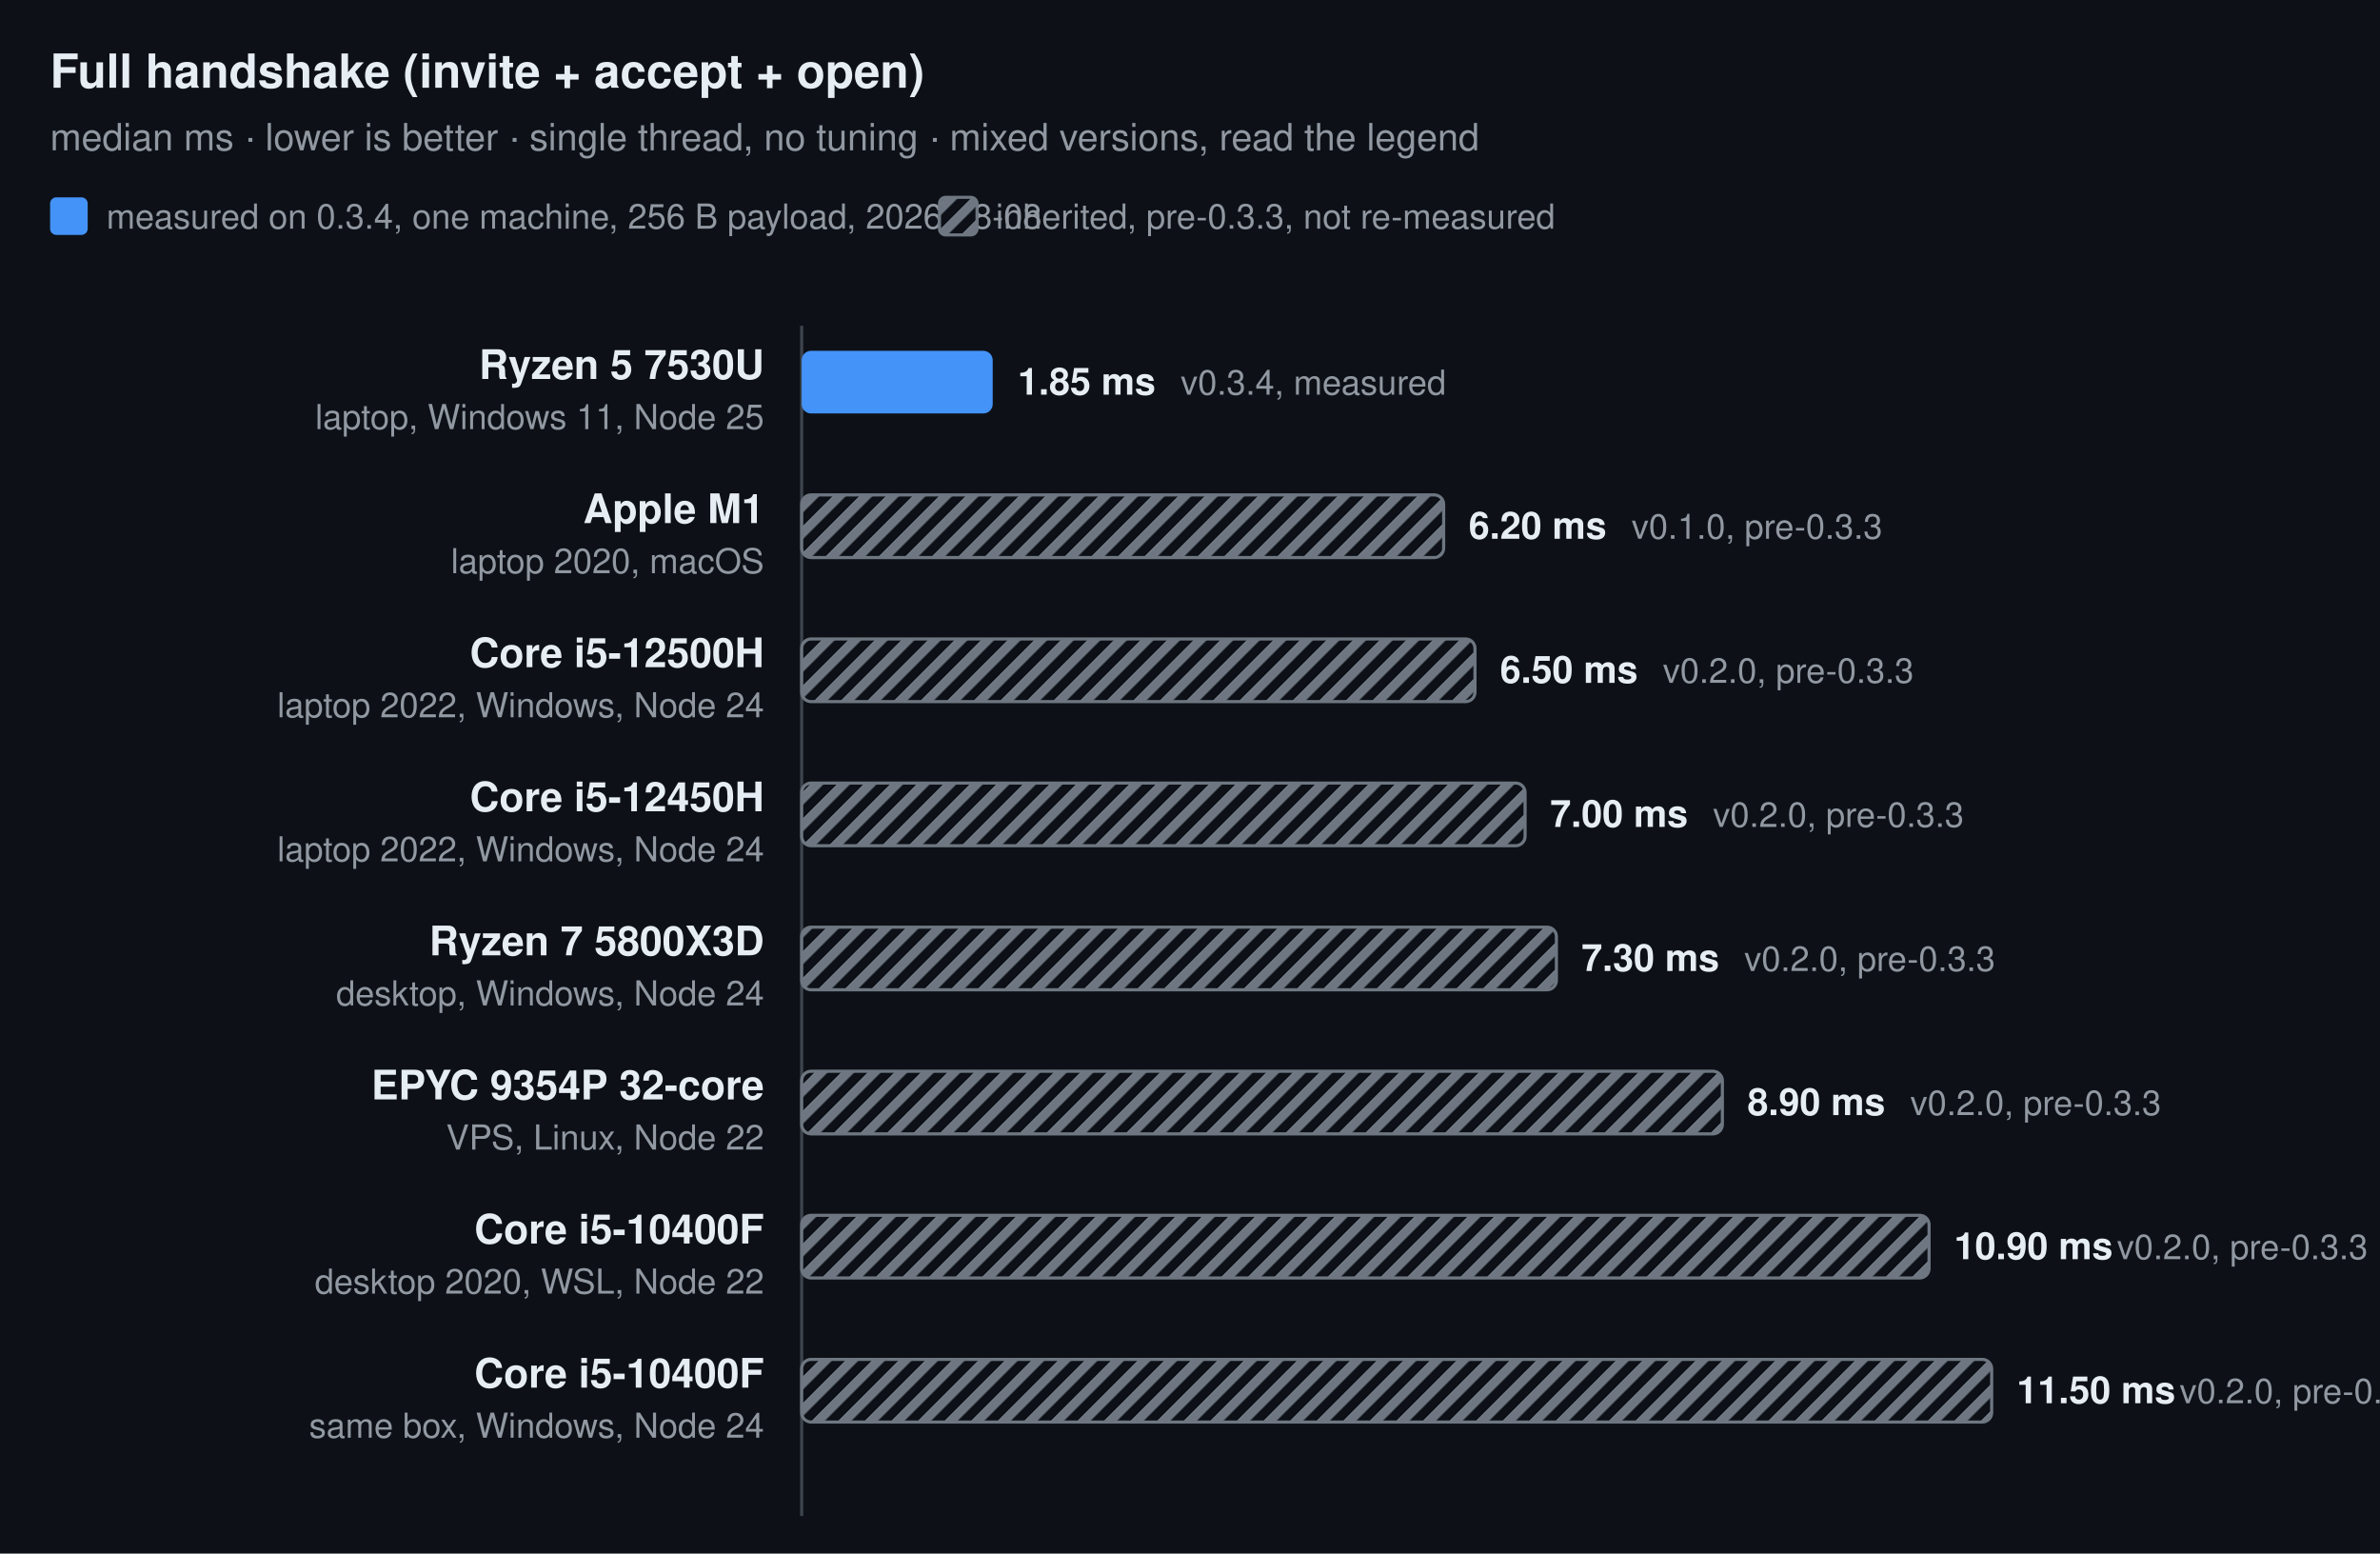
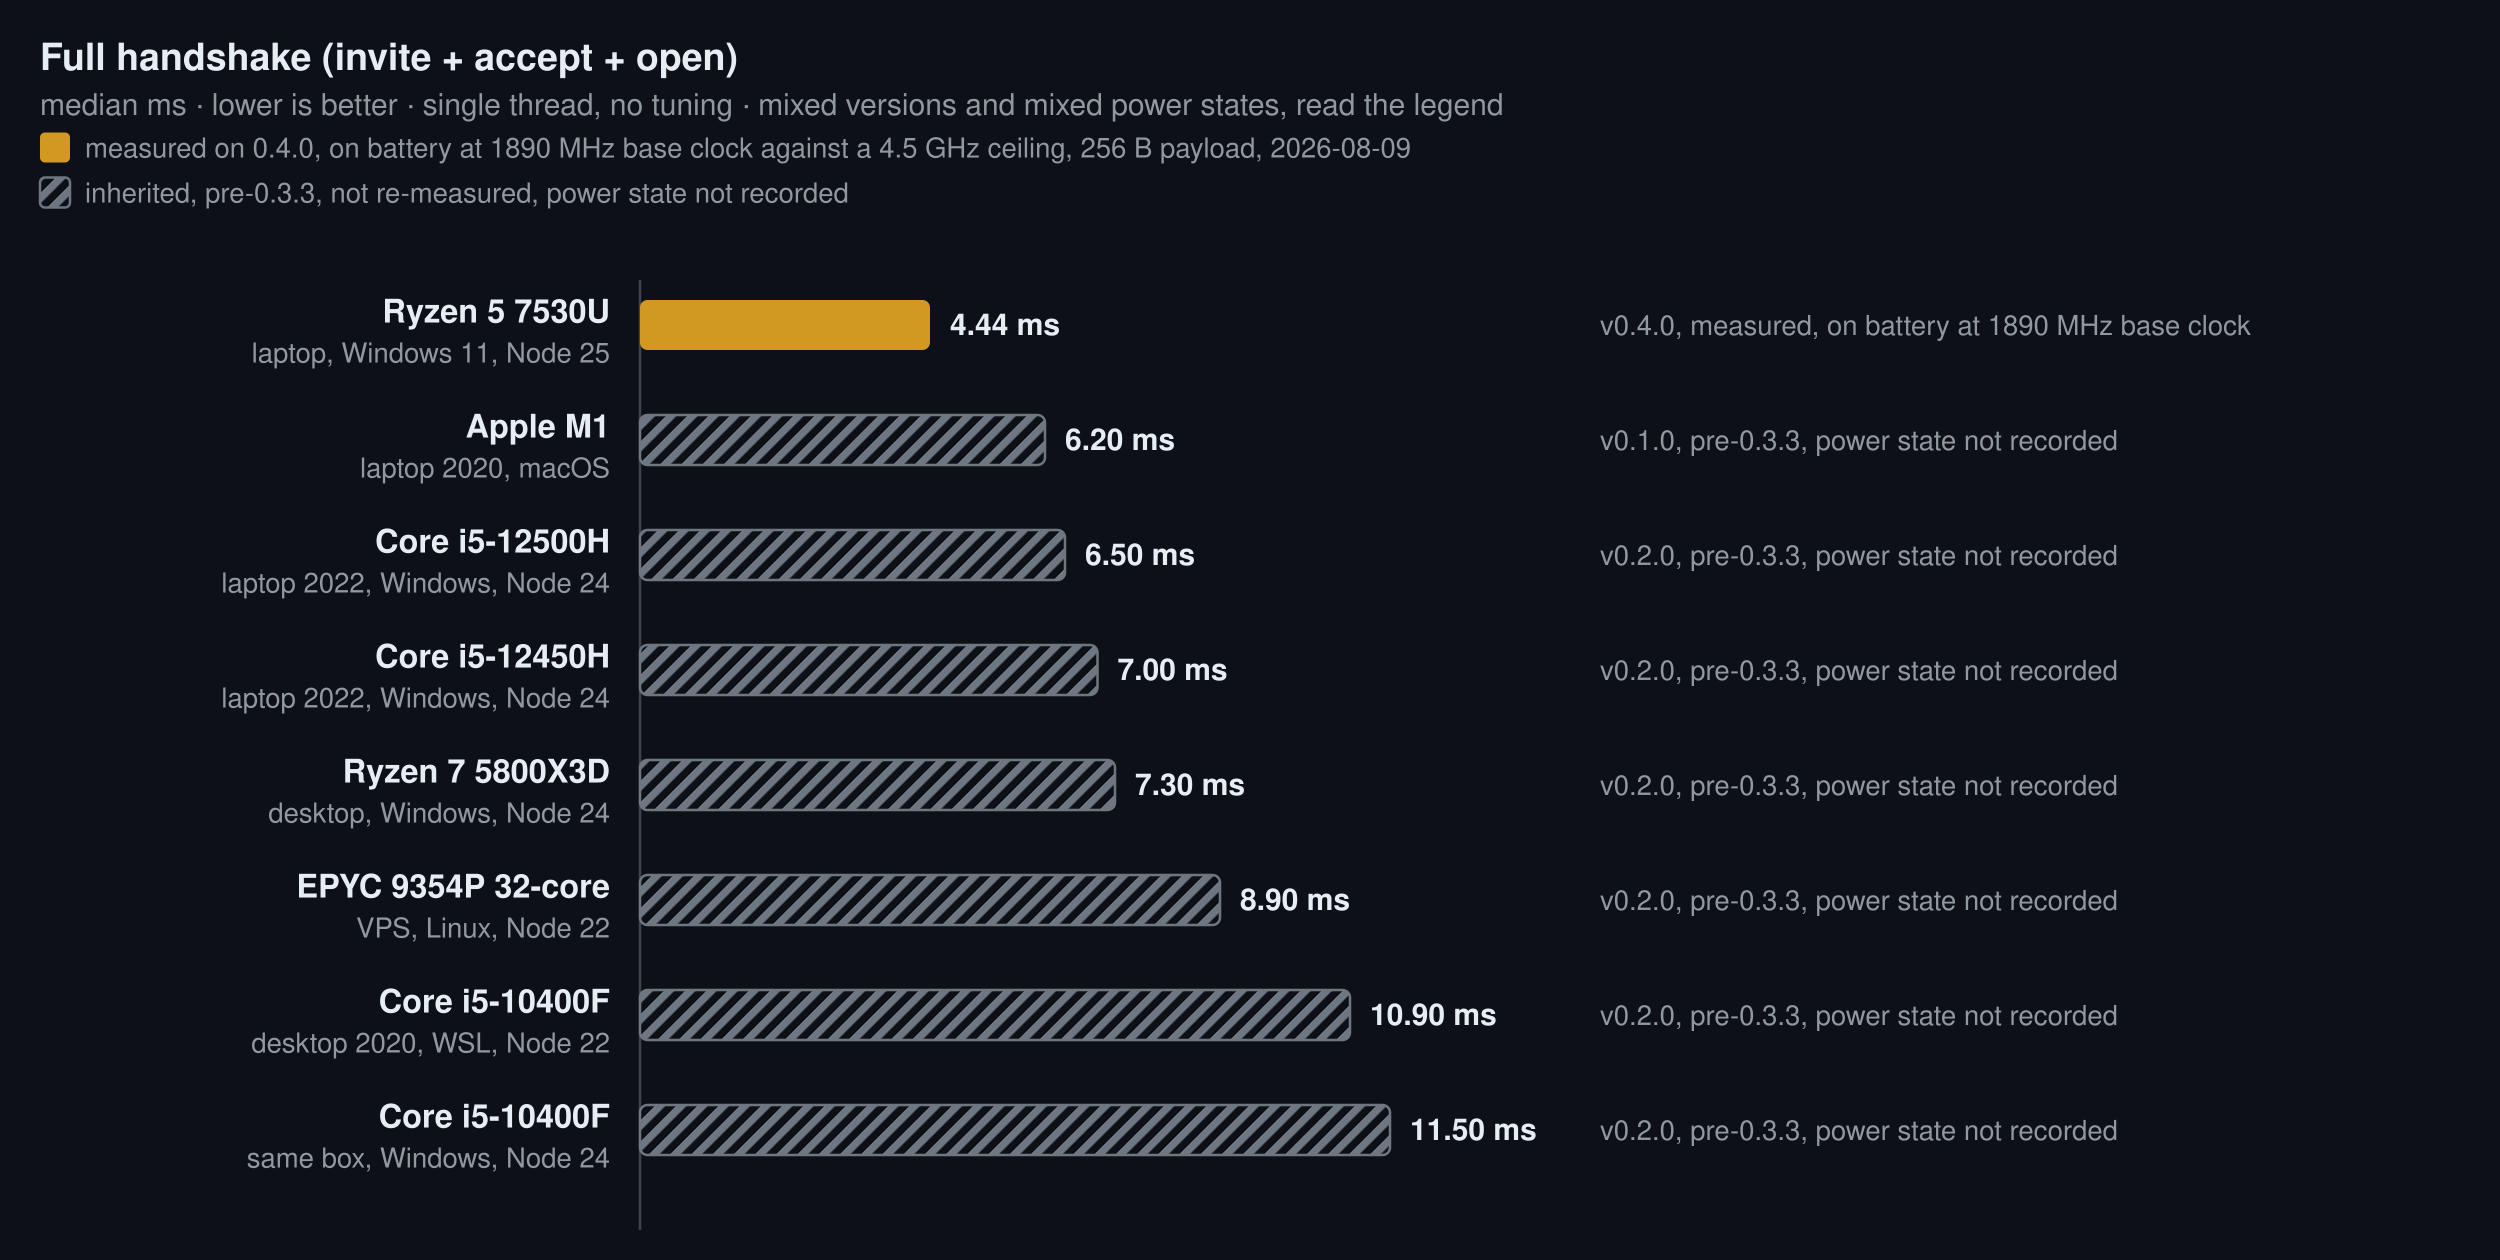
- <svg xmlns="http://www.w3.org/2000/svg" width="760" height="496" viewBox="0 0 760 496" role="img" aria-label="Full handshake (invite + accept + open), median ms per machine, lower is better: Ryzen 5 7530U 1.85 (v0.3.4, measured), Apple M1 6.20 (v0.1.0, pre-0.3.3), Core i5-12500H 6.50 (v0.2.0, pre-0.3.3), Core i5-12450H 7.00 (v0.2.0, pre-0.3.3), Ryzen 7 5800X3D 7.30 (v0.2.0, pre-0.3.3), EPYC 9354P 32-core 8.90 (v0.2.0, pre-0.3.3), Core i5-10400F 10.90 (v0.2.0, pre-0.3.3), Core i5-10400F 11.50 (v0.2.0, pre-0.3.3). Only the Ryzen 5 7530U row is measured on 0.3.4; the rest predate the native curve and hash backends added in 0.3.3. The same laptop measured 7.6 ms on 0.2.0 and 1.85 ms on 0.3.4, so the inherited rows overstate the handshake by roughly 4x.">
-   <rect width="760" height="496" fill="#0d1117" />
+ <svg xmlns="http://www.w3.org/2000/svg" width="1000" height="504" viewBox="0 0 1000 504" role="img" aria-label="Full handshake (invite + accept + open), median ms per machine, lower is better: Ryzen 5 7530U 4.44 (v0.4.0, measured, on battery at 1890 MHz base clock), Apple M1 6.20 (v0.1.0, pre-0.3.3, power state not recorded), Core i5-12500H 6.50 (v0.2.0, pre-0.3.3, power state not recorded), Core i5-12450H 7.00 (v0.2.0, pre-0.3.3, power state not recorded), Ryzen 7 5800X3D 7.30 (v0.2.0, pre-0.3.3, power state not recorded), EPYC 9354P 32-core 8.90 (v0.2.0, pre-0.3.3, power state not recorded), Core i5-10400F 10.90 (v0.2.0, pre-0.3.3, power state not recorded), Core i5-10400F 11.50 (v0.2.0, pre-0.3.3, power state not recorded). Only the Ryzen 5 7530U row is measured on 0.4.0. Every inherited row predates the native curve and hash backends added in 0.3.3 and none recorded a power state, so the distance between them and the measured row mixes version, backend and CPU clock together and is not a clean hardware ranking. Absolute milliseconds on the measured row are power-state dependent: it was taken on battery at 1890 MHz base clock against a 4.5 GHz boost ceiling, so the same code on mains power is considerably quicker.">
+   <rect width="1000" height="504" fill="#0d1117" />
  <defs>
    <pattern id="stale" width="6" height="6" patternUnits="userSpaceOnUse" patternTransform="rotate(45)">
      <rect width="6" height="6" fill="#0d1117" />
      <rect width="3" height="6" fill="#6e7781" />
    </pattern>
  </defs>
  <text x="16" y="28" font-family="-apple-system,BlinkMacSystemFont,'Segoe UI',Helvetica,Arial,sans-serif" font-size="15" font-weight="700" fill="#e6edf3">Full handshake (invite + accept + open)</text>
-   <text x="16" y="48" font-family="-apple-system,BlinkMacSystemFont,'Segoe UI',Helvetica,Arial,sans-serif" font-size="12" fill="#9198a1">median ms · lower is better · single thread, no tuning · mixed versions, read the legend</text>
-   <rect x="16" y="63" width="12" height="12" rx="2" fill="#4493f8" />
-   <text x="34" y="73" font-family="-apple-system,BlinkMacSystemFont,'Segoe UI',Helvetica,Arial,sans-serif" font-size="11" fill="#9198a1">measured on 0.3.4, one machine, 256 B payload, 2026-08-08</text>
-   <rect x="300" y="63" width="12" height="12" rx="2" fill="url(#stale)" stroke="#6e7781" stroke-width="1" />
-   <text x="318" y="73" font-family="-apple-system,BlinkMacSystemFont,'Segoe UI',Helvetica,Arial,sans-serif" font-size="11" fill="#9198a1">inherited, pre-0.3.3, not re-measured</text>
-   <line x1="256" y1="104" x2="256" y2="484" stroke="#3d444d" stroke-width="1" />
-   <text x="244" y="121" text-anchor="end" font-family="-apple-system,BlinkMacSystemFont,'Segoe UI',Helvetica,Arial,sans-serif" font-size="13" font-weight="600" fill="#e6edf3">Ryzen 5 7530U</text>
-   <text x="244" y="137" text-anchor="end" font-family="-apple-system,BlinkMacSystemFont,'Segoe UI',Helvetica,Arial,sans-serif" font-size="11" fill="#9198a1">laptop, Windows 11, Node 25</text>
-   <rect x="256" y="112" width="61" height="20" rx="3" fill="#4493f8" />
-   <text x="325" y="126" font-family="-apple-system,BlinkMacSystemFont,'Segoe UI',Helvetica,Arial,sans-serif" font-size="12" font-weight="600" fill="#e6edf3">1.85 ms</text>
-   <text x="377" y="126" font-family="-apple-system,BlinkMacSystemFont,'Segoe UI',Helvetica,Arial,sans-serif" font-size="11" fill="#9198a1">v0.3.4, measured</text>
-   <text x="244" y="167" text-anchor="end" font-family="-apple-system,BlinkMacSystemFont,'Segoe UI',Helvetica,Arial,sans-serif" font-size="13" font-weight="600" fill="#e6edf3">Apple M1</text>
-   <text x="244" y="183" text-anchor="end" font-family="-apple-system,BlinkMacSystemFont,'Segoe UI',Helvetica,Arial,sans-serif" font-size="11" fill="#9198a1">laptop 2020, macOS</text>
-   <rect x="256" y="158" width="205" height="20" rx="3" fill="url(#stale)" stroke="#6e7781" stroke-width="1" />
-   <text x="469" y="172" font-family="-apple-system,BlinkMacSystemFont,'Segoe UI',Helvetica,Arial,sans-serif" font-size="12" font-weight="600" fill="#e6edf3">6.20 ms</text>
-   <text x="521" y="172" font-family="-apple-system,BlinkMacSystemFont,'Segoe UI',Helvetica,Arial,sans-serif" font-size="11" fill="#9198a1">v0.1.0, pre-0.3.3</text>
-   <text x="244" y="213" text-anchor="end" font-family="-apple-system,BlinkMacSystemFont,'Segoe UI',Helvetica,Arial,sans-serif" font-size="13" font-weight="600" fill="#e6edf3">Core i5-12500H</text>
-   <text x="244" y="229" text-anchor="end" font-family="-apple-system,BlinkMacSystemFont,'Segoe UI',Helvetica,Arial,sans-serif" font-size="11" fill="#9198a1">laptop 2022, Windows, Node 24</text>
-   <rect x="256" y="204" width="215" height="20" rx="3" fill="url(#stale)" stroke="#6e7781" stroke-width="1" />
-   <text x="479" y="218" font-family="-apple-system,BlinkMacSystemFont,'Segoe UI',Helvetica,Arial,sans-serif" font-size="12" font-weight="600" fill="#e6edf3">6.50 ms</text>
-   <text x="531" y="218" font-family="-apple-system,BlinkMacSystemFont,'Segoe UI',Helvetica,Arial,sans-serif" font-size="11" fill="#9198a1">v0.2.0, pre-0.3.3</text>
-   <text x="244" y="259" text-anchor="end" font-family="-apple-system,BlinkMacSystemFont,'Segoe UI',Helvetica,Arial,sans-serif" font-size="13" font-weight="600" fill="#e6edf3">Core i5-12450H</text>
-   <text x="244" y="275" text-anchor="end" font-family="-apple-system,BlinkMacSystemFont,'Segoe UI',Helvetica,Arial,sans-serif" font-size="11" fill="#9198a1">laptop 2022, Windows, Node 24</text>
-   <rect x="256" y="250" width="231" height="20" rx="3" fill="url(#stale)" stroke="#6e7781" stroke-width="1" />
-   <text x="495" y="264" font-family="-apple-system,BlinkMacSystemFont,'Segoe UI',Helvetica,Arial,sans-serif" font-size="12" font-weight="600" fill="#e6edf3">7.00 ms</text>
-   <text x="547" y="264" font-family="-apple-system,BlinkMacSystemFont,'Segoe UI',Helvetica,Arial,sans-serif" font-size="11" fill="#9198a1">v0.2.0, pre-0.3.3</text>
-   <text x="244" y="305" text-anchor="end" font-family="-apple-system,BlinkMacSystemFont,'Segoe UI',Helvetica,Arial,sans-serif" font-size="13" font-weight="600" fill="#e6edf3">Ryzen 7 5800X3D</text>
-   <text x="244" y="321" text-anchor="end" font-family="-apple-system,BlinkMacSystemFont,'Segoe UI',Helvetica,Arial,sans-serif" font-size="11" fill="#9198a1">desktop, Windows, Node 24</text>
-   <rect x="256" y="296" width="241" height="20" rx="3" fill="url(#stale)" stroke="#6e7781" stroke-width="1" />
-   <text x="505" y="310" font-family="-apple-system,BlinkMacSystemFont,'Segoe UI',Helvetica,Arial,sans-serif" font-size="12" font-weight="600" fill="#e6edf3">7.30 ms</text>
-   <text x="557" y="310" font-family="-apple-system,BlinkMacSystemFont,'Segoe UI',Helvetica,Arial,sans-serif" font-size="11" fill="#9198a1">v0.2.0, pre-0.3.3</text>
-   <text x="244" y="351" text-anchor="end" font-family="-apple-system,BlinkMacSystemFont,'Segoe UI',Helvetica,Arial,sans-serif" font-size="13" font-weight="600" fill="#e6edf3">EPYC 9354P 32-core</text>
-   <text x="244" y="367" text-anchor="end" font-family="-apple-system,BlinkMacSystemFont,'Segoe UI',Helvetica,Arial,sans-serif" font-size="11" fill="#9198a1">VPS, Linux, Node 22</text>
-   <rect x="256" y="342" width="294" height="20" rx="3" fill="url(#stale)" stroke="#6e7781" stroke-width="1" />
-   <text x="558" y="356" font-family="-apple-system,BlinkMacSystemFont,'Segoe UI',Helvetica,Arial,sans-serif" font-size="12" font-weight="600" fill="#e6edf3">8.90 ms</text>
-   <text x="610" y="356" font-family="-apple-system,BlinkMacSystemFont,'Segoe UI',Helvetica,Arial,sans-serif" font-size="11" fill="#9198a1">v0.2.0, pre-0.3.3</text>
-   <text x="244" y="397" text-anchor="end" font-family="-apple-system,BlinkMacSystemFont,'Segoe UI',Helvetica,Arial,sans-serif" font-size="13" font-weight="600" fill="#e6edf3">Core i5-10400F</text>
-   <text x="244" y="413" text-anchor="end" font-family="-apple-system,BlinkMacSystemFont,'Segoe UI',Helvetica,Arial,sans-serif" font-size="11" fill="#9198a1">desktop 2020, WSL, Node 22</text>
-   <rect x="256" y="388" width="360" height="20" rx="3" fill="url(#stale)" stroke="#6e7781" stroke-width="1" />
-   <text x="624" y="402" font-family="-apple-system,BlinkMacSystemFont,'Segoe UI',Helvetica,Arial,sans-serif" font-size="12" font-weight="600" fill="#e6edf3">10.90 ms</text>
-   <text x="676" y="402" font-family="-apple-system,BlinkMacSystemFont,'Segoe UI',Helvetica,Arial,sans-serif" font-size="11" fill="#9198a1">v0.2.0, pre-0.3.3</text>
-   <text x="244" y="443" text-anchor="end" font-family="-apple-system,BlinkMacSystemFont,'Segoe UI',Helvetica,Arial,sans-serif" font-size="13" font-weight="600" fill="#e6edf3">Core i5-10400F</text>
-   <text x="244" y="459" text-anchor="end" font-family="-apple-system,BlinkMacSystemFont,'Segoe UI',Helvetica,Arial,sans-serif" font-size="11" fill="#9198a1">same box, Windows, Node 24</text>
-   <rect x="256" y="434" width="380" height="20" rx="3" fill="url(#stale)" stroke="#6e7781" stroke-width="1" />
-   <text x="644" y="448" font-family="-apple-system,BlinkMacSystemFont,'Segoe UI',Helvetica,Arial,sans-serif" font-size="12" font-weight="600" fill="#e6edf3">11.50 ms</text>
-   <text x="696" y="448" font-family="-apple-system,BlinkMacSystemFont,'Segoe UI',Helvetica,Arial,sans-serif" font-size="11" fill="#9198a1">v0.2.0, pre-0.3.3</text>
+   <text x="16" y="46" font-family="-apple-system,BlinkMacSystemFont,'Segoe UI',Helvetica,Arial,sans-serif" font-size="12" fill="#9198a1">median ms · lower is better · single thread, no tuning · mixed versions and mixed power states, read the legend</text>
+   <rect x="16" y="53" width="12" height="12" rx="2" fill="#d29922" />
+   <text x="34" y="63" font-family="-apple-system,BlinkMacSystemFont,'Segoe UI',Helvetica,Arial,sans-serif" font-size="11" fill="#9198a1">measured on 0.4.0, on battery at 1890 MHz base clock against a 4.5 GHz ceiling, 256 B payload, 2026-08-09</text>
+   <rect x="16" y="71" width="12" height="12" rx="2" fill="url(#stale)" stroke="#6e7781" stroke-width="1" />
+   <text x="34" y="81" font-family="-apple-system,BlinkMacSystemFont,'Segoe UI',Helvetica,Arial,sans-serif" font-size="11" fill="#9198a1">inherited, pre-0.3.3, not re-measured, power state not recorded</text>
+   <line x1="256" y1="112" x2="256" y2="492" stroke="#3d444d" stroke-width="1" />
+   <text x="244" y="129" text-anchor="end" font-family="-apple-system,BlinkMacSystemFont,'Segoe UI',Helvetica,Arial,sans-serif" font-size="13" font-weight="600" fill="#e6edf3">Ryzen 5 7530U</text>
+   <text x="244" y="145" text-anchor="end" font-family="-apple-system,BlinkMacSystemFont,'Segoe UI',Helvetica,Arial,sans-serif" font-size="11" fill="#9198a1">laptop, Windows 11, Node 25</text>
+   <rect x="256" y="120" width="116" height="20" rx="3" fill="#d29922" />
+   <text x="380" y="134" font-family="-apple-system,BlinkMacSystemFont,'Segoe UI',Helvetica,Arial,sans-serif" font-size="12" font-weight="600" fill="#e6edf3">4.44 ms</text>
+   <text x="640" y="134" font-family="-apple-system,BlinkMacSystemFont,'Segoe UI',Helvetica,Arial,sans-serif" font-size="11" fill="#9198a1">v0.4.0, measured, on battery at 1890 MHz base clock</text>
+   <text x="244" y="175" text-anchor="end" font-family="-apple-system,BlinkMacSystemFont,'Segoe UI',Helvetica,Arial,sans-serif" font-size="13" font-weight="600" fill="#e6edf3">Apple M1</text>
+   <text x="244" y="191" text-anchor="end" font-family="-apple-system,BlinkMacSystemFont,'Segoe UI',Helvetica,Arial,sans-serif" font-size="11" fill="#9198a1">laptop 2020, macOS</text>
+   <rect x="256" y="166" width="162" height="20" rx="3" fill="url(#stale)" stroke="#6e7781" stroke-width="1" />
+   <text x="426" y="180" font-family="-apple-system,BlinkMacSystemFont,'Segoe UI',Helvetica,Arial,sans-serif" font-size="12" font-weight="600" fill="#e6edf3">6.20 ms</text>
+   <text x="640" y="180" font-family="-apple-system,BlinkMacSystemFont,'Segoe UI',Helvetica,Arial,sans-serif" font-size="11" fill="#9198a1">v0.1.0, pre-0.3.3, power state not recorded</text>
+   <text x="244" y="221" text-anchor="end" font-family="-apple-system,BlinkMacSystemFont,'Segoe UI',Helvetica,Arial,sans-serif" font-size="13" font-weight="600" fill="#e6edf3">Core i5-12500H</text>
+   <text x="244" y="237" text-anchor="end" font-family="-apple-system,BlinkMacSystemFont,'Segoe UI',Helvetica,Arial,sans-serif" font-size="11" fill="#9198a1">laptop 2022, Windows, Node 24</text>
+   <rect x="256" y="212" width="170" height="20" rx="3" fill="url(#stale)" stroke="#6e7781" stroke-width="1" />
+   <text x="434" y="226" font-family="-apple-system,BlinkMacSystemFont,'Segoe UI',Helvetica,Arial,sans-serif" font-size="12" font-weight="600" fill="#e6edf3">6.50 ms</text>
+   <text x="640" y="226" font-family="-apple-system,BlinkMacSystemFont,'Segoe UI',Helvetica,Arial,sans-serif" font-size="11" fill="#9198a1">v0.2.0, pre-0.3.3, power state not recorded</text>
+   <text x="244" y="267" text-anchor="end" font-family="-apple-system,BlinkMacSystemFont,'Segoe UI',Helvetica,Arial,sans-serif" font-size="13" font-weight="600" fill="#e6edf3">Core i5-12450H</text>
+   <text x="244" y="283" text-anchor="end" font-family="-apple-system,BlinkMacSystemFont,'Segoe UI',Helvetica,Arial,sans-serif" font-size="11" fill="#9198a1">laptop 2022, Windows, Node 24</text>
+   <rect x="256" y="258" width="183" height="20" rx="3" fill="url(#stale)" stroke="#6e7781" stroke-width="1" />
+   <text x="447" y="272" font-family="-apple-system,BlinkMacSystemFont,'Segoe UI',Helvetica,Arial,sans-serif" font-size="12" font-weight="600" fill="#e6edf3">7.00 ms</text>
+   <text x="640" y="272" font-family="-apple-system,BlinkMacSystemFont,'Segoe UI',Helvetica,Arial,sans-serif" font-size="11" fill="#9198a1">v0.2.0, pre-0.3.3, power state not recorded</text>
+   <text x="244" y="313" text-anchor="end" font-family="-apple-system,BlinkMacSystemFont,'Segoe UI',Helvetica,Arial,sans-serif" font-size="13" font-weight="600" fill="#e6edf3">Ryzen 7 5800X3D</text>
+   <text x="244" y="329" text-anchor="end" font-family="-apple-system,BlinkMacSystemFont,'Segoe UI',Helvetica,Arial,sans-serif" font-size="11" fill="#9198a1">desktop, Windows, Node 24</text>
+   <rect x="256" y="304" width="190" height="20" rx="3" fill="url(#stale)" stroke="#6e7781" stroke-width="1" />
+   <text x="454" y="318" font-family="-apple-system,BlinkMacSystemFont,'Segoe UI',Helvetica,Arial,sans-serif" font-size="12" font-weight="600" fill="#e6edf3">7.30 ms</text>
+   <text x="640" y="318" font-family="-apple-system,BlinkMacSystemFont,'Segoe UI',Helvetica,Arial,sans-serif" font-size="11" fill="#9198a1">v0.2.0, pre-0.3.3, power state not recorded</text>
+   <text x="244" y="359" text-anchor="end" font-family="-apple-system,BlinkMacSystemFont,'Segoe UI',Helvetica,Arial,sans-serif" font-size="13" font-weight="600" fill="#e6edf3">EPYC 9354P 32-core</text>
+   <text x="244" y="375" text-anchor="end" font-family="-apple-system,BlinkMacSystemFont,'Segoe UI',Helvetica,Arial,sans-serif" font-size="11" fill="#9198a1">VPS, Linux, Node 22</text>
+   <rect x="256" y="350" width="232" height="20" rx="3" fill="url(#stale)" stroke="#6e7781" stroke-width="1" />
+   <text x="496" y="364" font-family="-apple-system,BlinkMacSystemFont,'Segoe UI',Helvetica,Arial,sans-serif" font-size="12" font-weight="600" fill="#e6edf3">8.90 ms</text>
+   <text x="640" y="364" font-family="-apple-system,BlinkMacSystemFont,'Segoe UI',Helvetica,Arial,sans-serif" font-size="11" fill="#9198a1">v0.2.0, pre-0.3.3, power state not recorded</text>
+   <text x="244" y="405" text-anchor="end" font-family="-apple-system,BlinkMacSystemFont,'Segoe UI',Helvetica,Arial,sans-serif" font-size="13" font-weight="600" fill="#e6edf3">Core i5-10400F</text>
+   <text x="244" y="421" text-anchor="end" font-family="-apple-system,BlinkMacSystemFont,'Segoe UI',Helvetica,Arial,sans-serif" font-size="11" fill="#9198a1">desktop 2020, WSL, Node 22</text>
+   <rect x="256" y="396" width="284" height="20" rx="3" fill="url(#stale)" stroke="#6e7781" stroke-width="1" />
+   <text x="548" y="410" font-family="-apple-system,BlinkMacSystemFont,'Segoe UI',Helvetica,Arial,sans-serif" font-size="12" font-weight="600" fill="#e6edf3">10.90 ms</text>
+   <text x="640" y="410" font-family="-apple-system,BlinkMacSystemFont,'Segoe UI',Helvetica,Arial,sans-serif" font-size="11" fill="#9198a1">v0.2.0, pre-0.3.3, power state not recorded</text>
+   <text x="244" y="451" text-anchor="end" font-family="-apple-system,BlinkMacSystemFont,'Segoe UI',Helvetica,Arial,sans-serif" font-size="13" font-weight="600" fill="#e6edf3">Core i5-10400F</text>
+   <text x="244" y="467" text-anchor="end" font-family="-apple-system,BlinkMacSystemFont,'Segoe UI',Helvetica,Arial,sans-serif" font-size="11" fill="#9198a1">same box, Windows, Node 24</text>
+   <rect x="256" y="442" width="300" height="20" rx="3" fill="url(#stale)" stroke="#6e7781" stroke-width="1" />
+   <text x="564" y="456" font-family="-apple-system,BlinkMacSystemFont,'Segoe UI',Helvetica,Arial,sans-serif" font-size="12" font-weight="600" fill="#e6edf3">11.50 ms</text>
+   <text x="640" y="456" font-family="-apple-system,BlinkMacSystemFont,'Segoe UI',Helvetica,Arial,sans-serif" font-size="11" fill="#9198a1">v0.2.0, pre-0.3.3, power state not recorded</text>
</svg>
